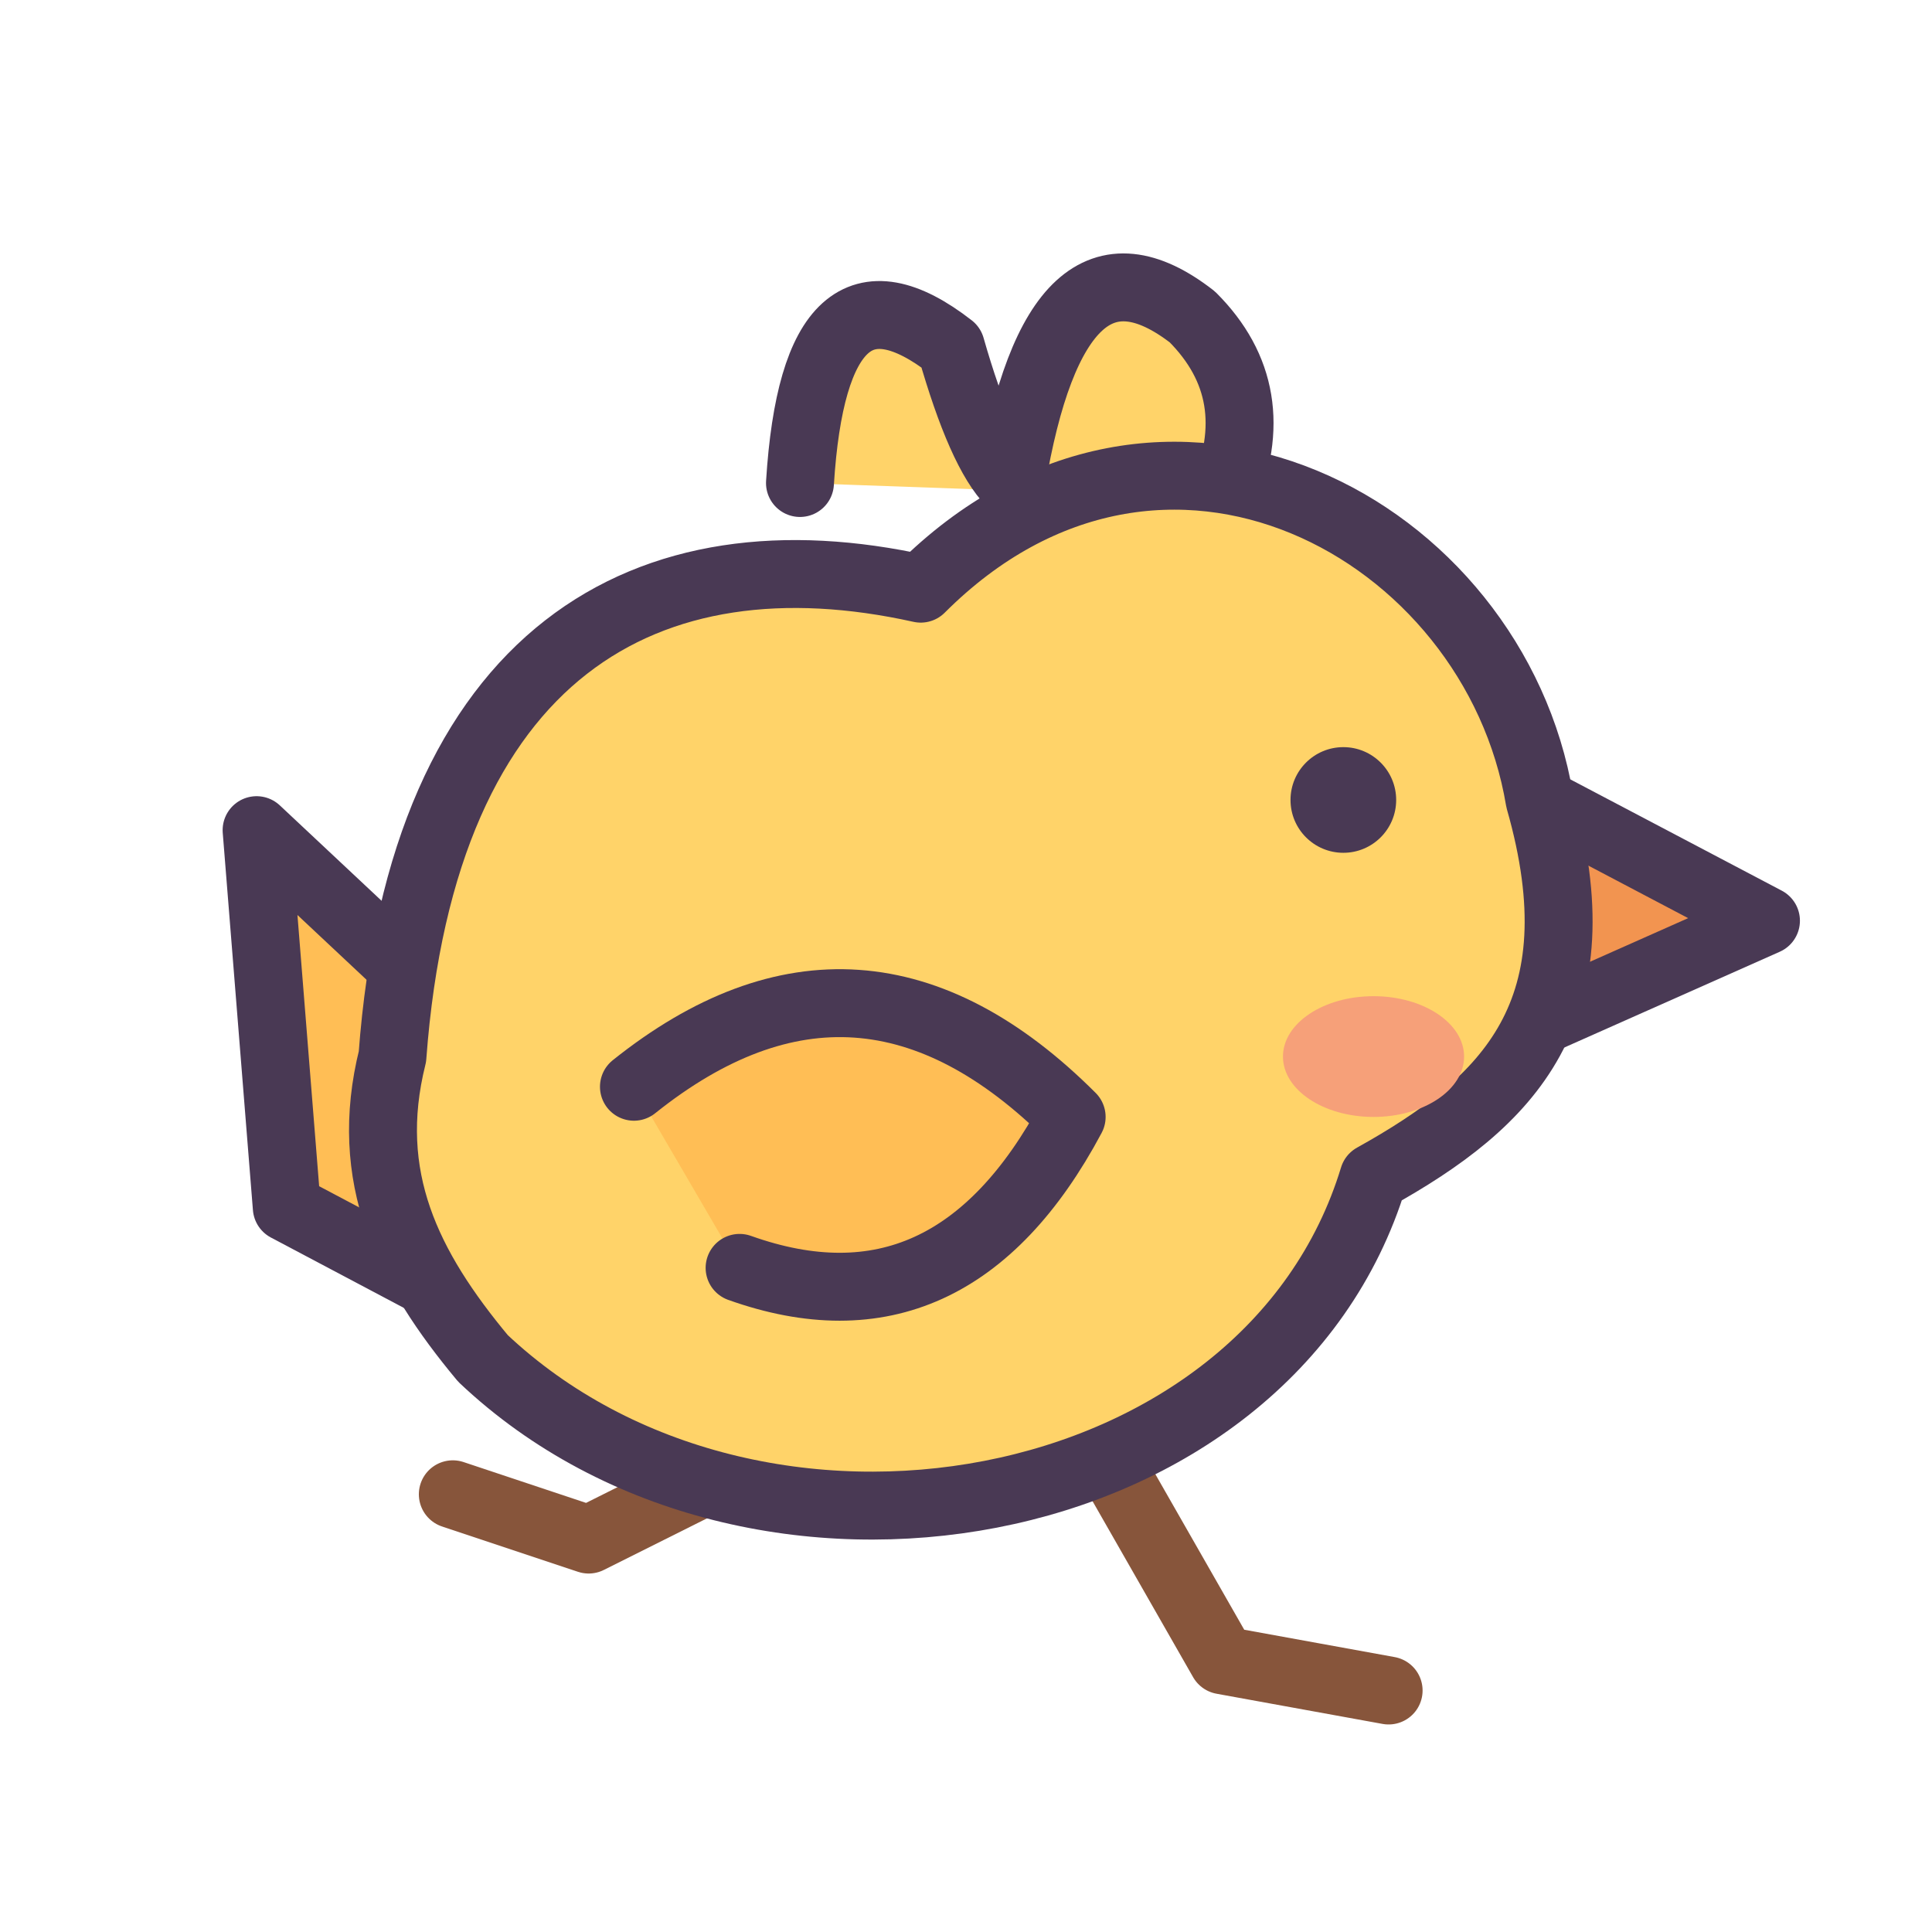
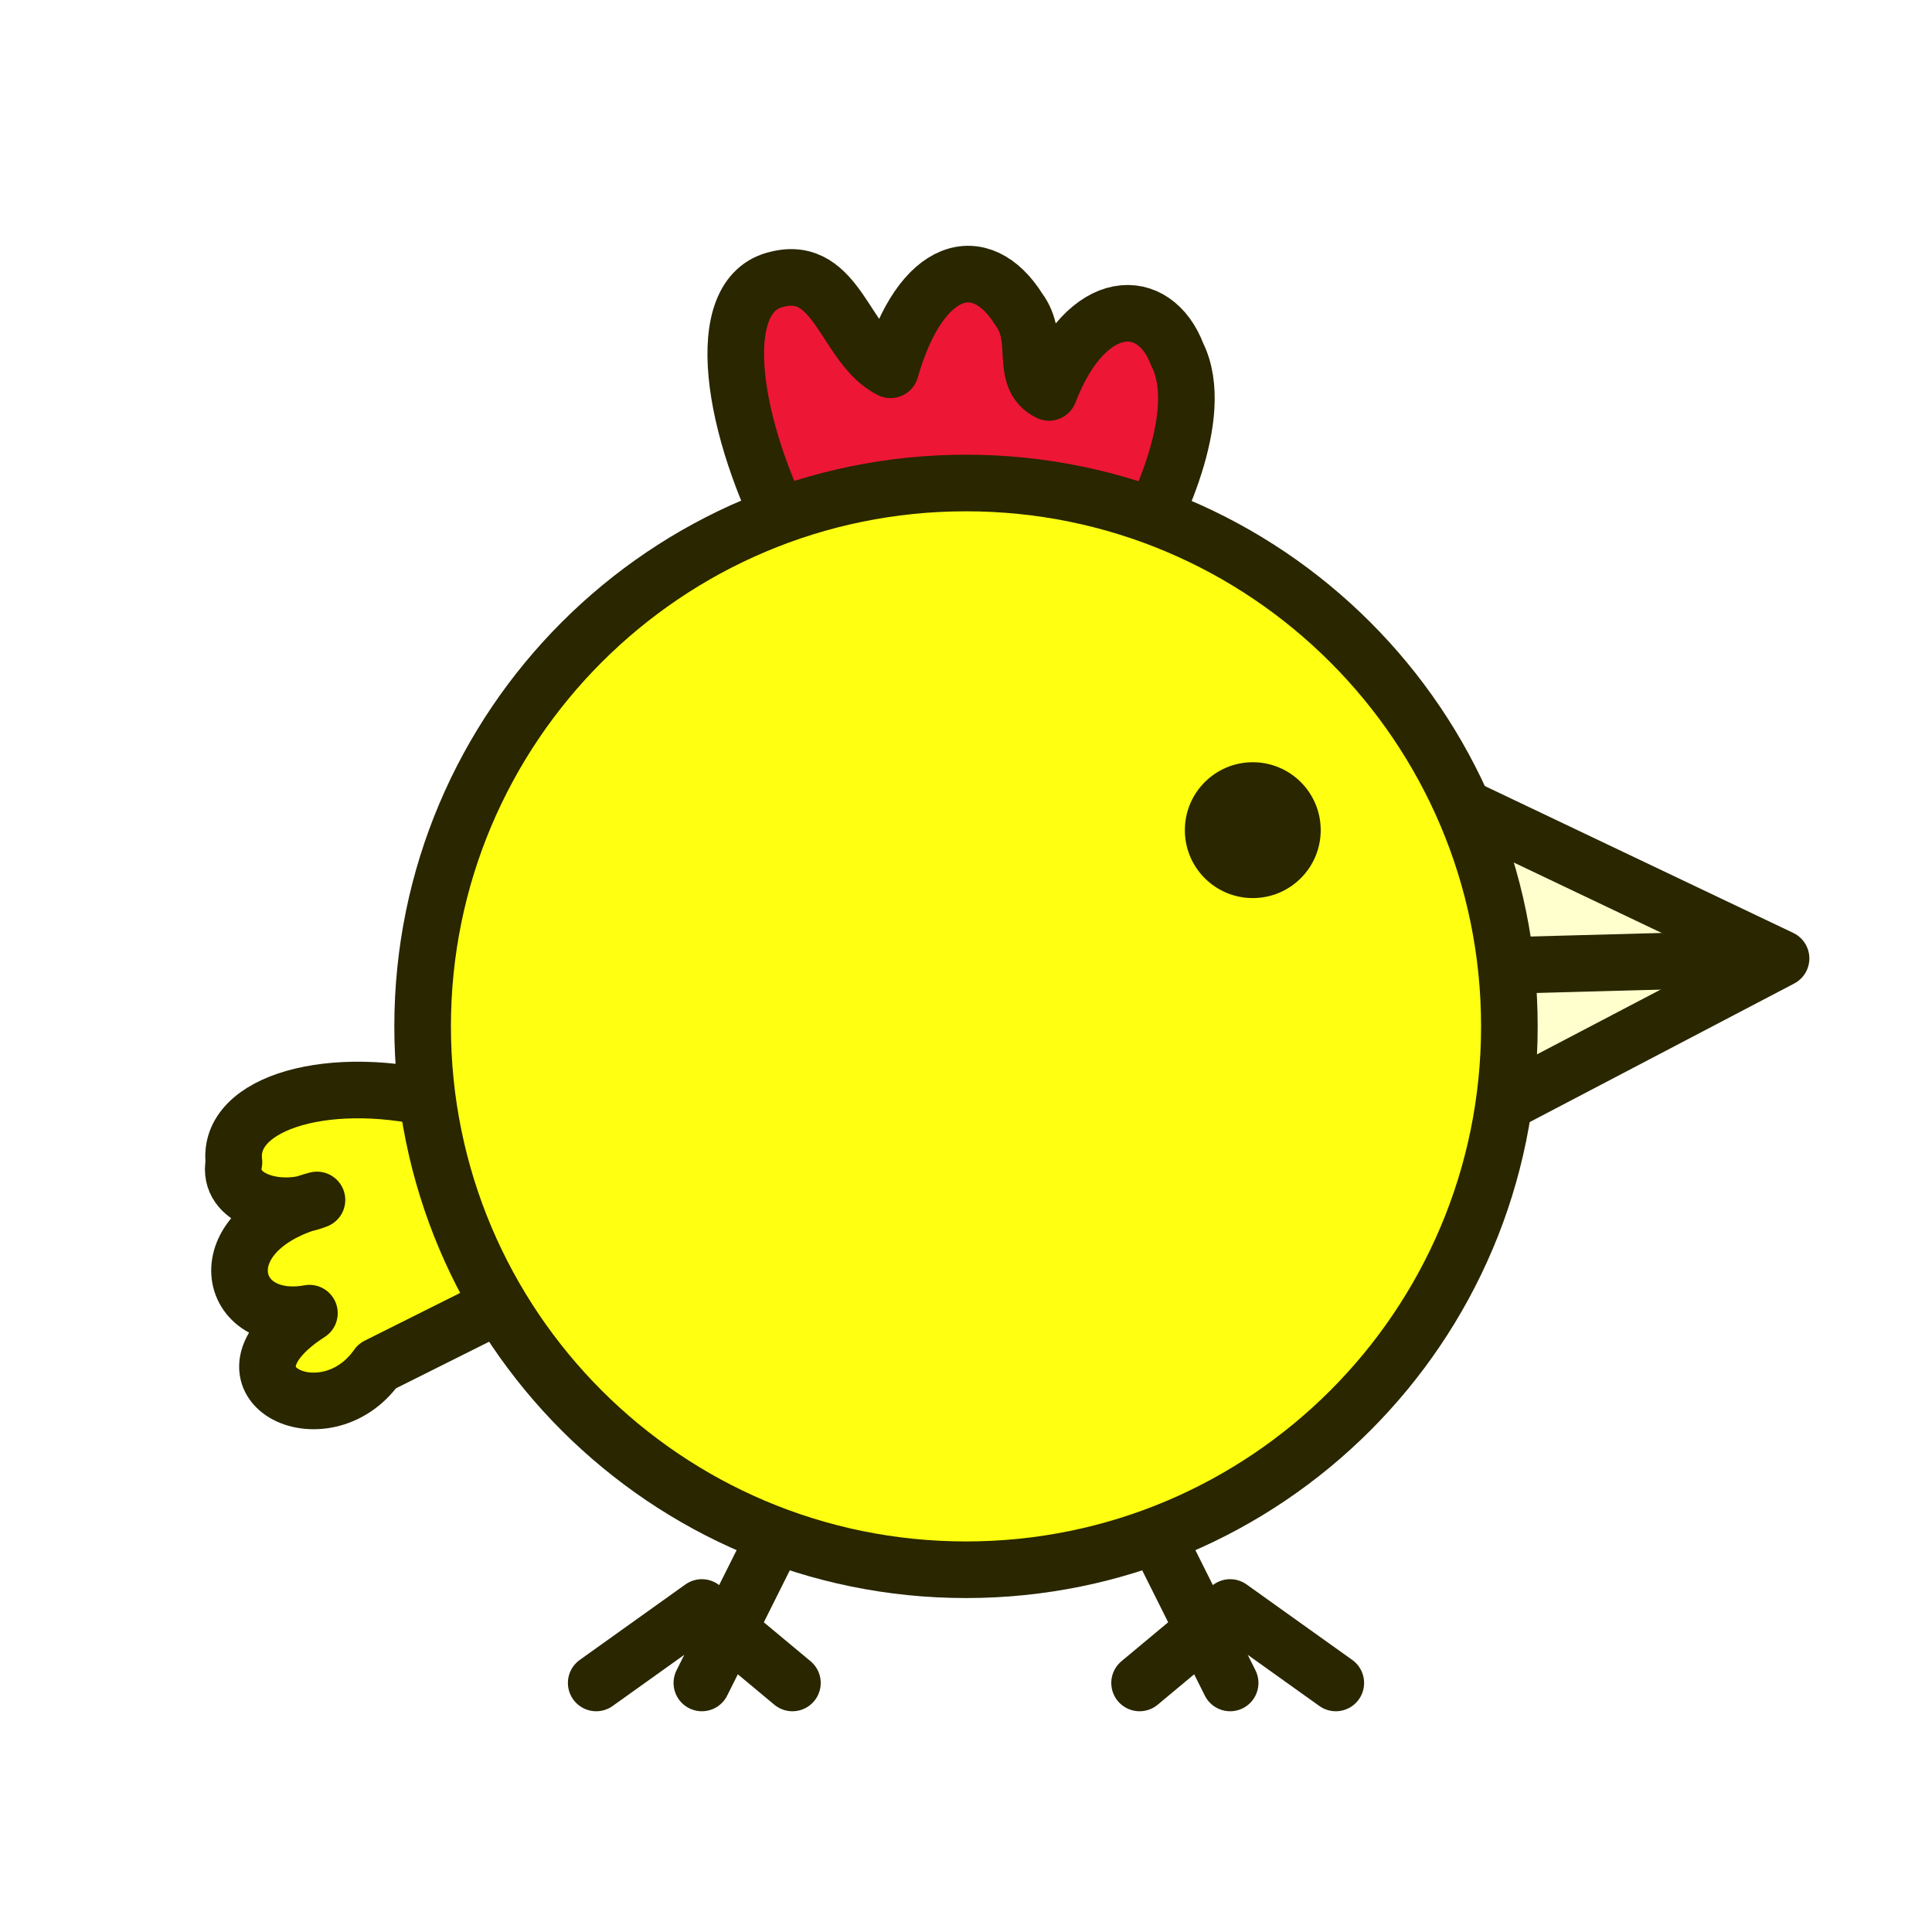
<svg xmlns="http://www.w3.org/2000/svg" width="128" height="128" viewBox="0 0 128 128" fill="none">
-   <g stroke="#493954" stroke-width="4.5" stroke-linecap="round" stroke-linejoin="round">
-     <path d="M51 96 L39 102 L30 99 M73 96 L81 110 L92 112" stroke="#87553B" />
-     <path d="M33 70 L17 55 L19 80 L36 89" fill="#FFBE55" />
-     <path d="M98 51 L117 61 L99 69" fill="#F29450" />
-     <path d="M53 32 Q54 16 63 23 Q65 30 67 32 Q70 14 79 21 Q84 26 81 33" fill="#FFD369" />
-     <path d="M26 70 C28 43 43 35 61 39 C77 23 99 35 102 53 C106 67 100 73 91 78 C84 101 50 107 32 90 C27 84 24 78 26 70Z" fill="#FFD369" />
-     <path d="M42 72 Q57 60 71 74 Q63 89 49 84" fill="#FFBE55" />
-     <circle cx="89" cy="53" r="3.5" fill="#493954" stroke="none" />
-     <ellipse cx="91" cy="70" rx="6" ry="4" fill="#F6A079" stroke="none" />
+   <g transform="translate(0 -2) scale(.5)">
+     <g stroke="#292600" stroke-width="7.5" stroke-linecap="round" stroke-linejoin="round">
+       <path d="M102 209 L93 227 M93 217 l-14 10 M93 217 l12 10 M154 209 L163 227 M163 217 l-12 10 M163 217 l14 10" fill="none" />
+       <g>
+         <path d="M59 150 C44 146 30 150 31 158 C30 163 37 165 42 163 C27 167 30 180 41 178 C27 187 43 195 50 185 L66 177Z" fill="#FFFF11" />
+         <path d="M105 76 C97 61 94 43 103 41 C111 39 112 50 118 53 C122 39 130 37 135 45 C138 49 135 54 139 56 C144 43 153 43 156 51 C160 59 153 73 150 78Z" fill="#ED1635" />
+         <path d="M194 111 L236 131 L194 153Z" fill="#FFFFCD" />
+         <path d="M197 132 L234 131" fill="none" />
+         <circle cx="128" cy="140" r="72" fill="#FFFF11" />
+         <circle cx="166" cy="114" r="9" fill="#292600" stroke="none" />
+       </g>
+     </g>
  </g>
</svg>
